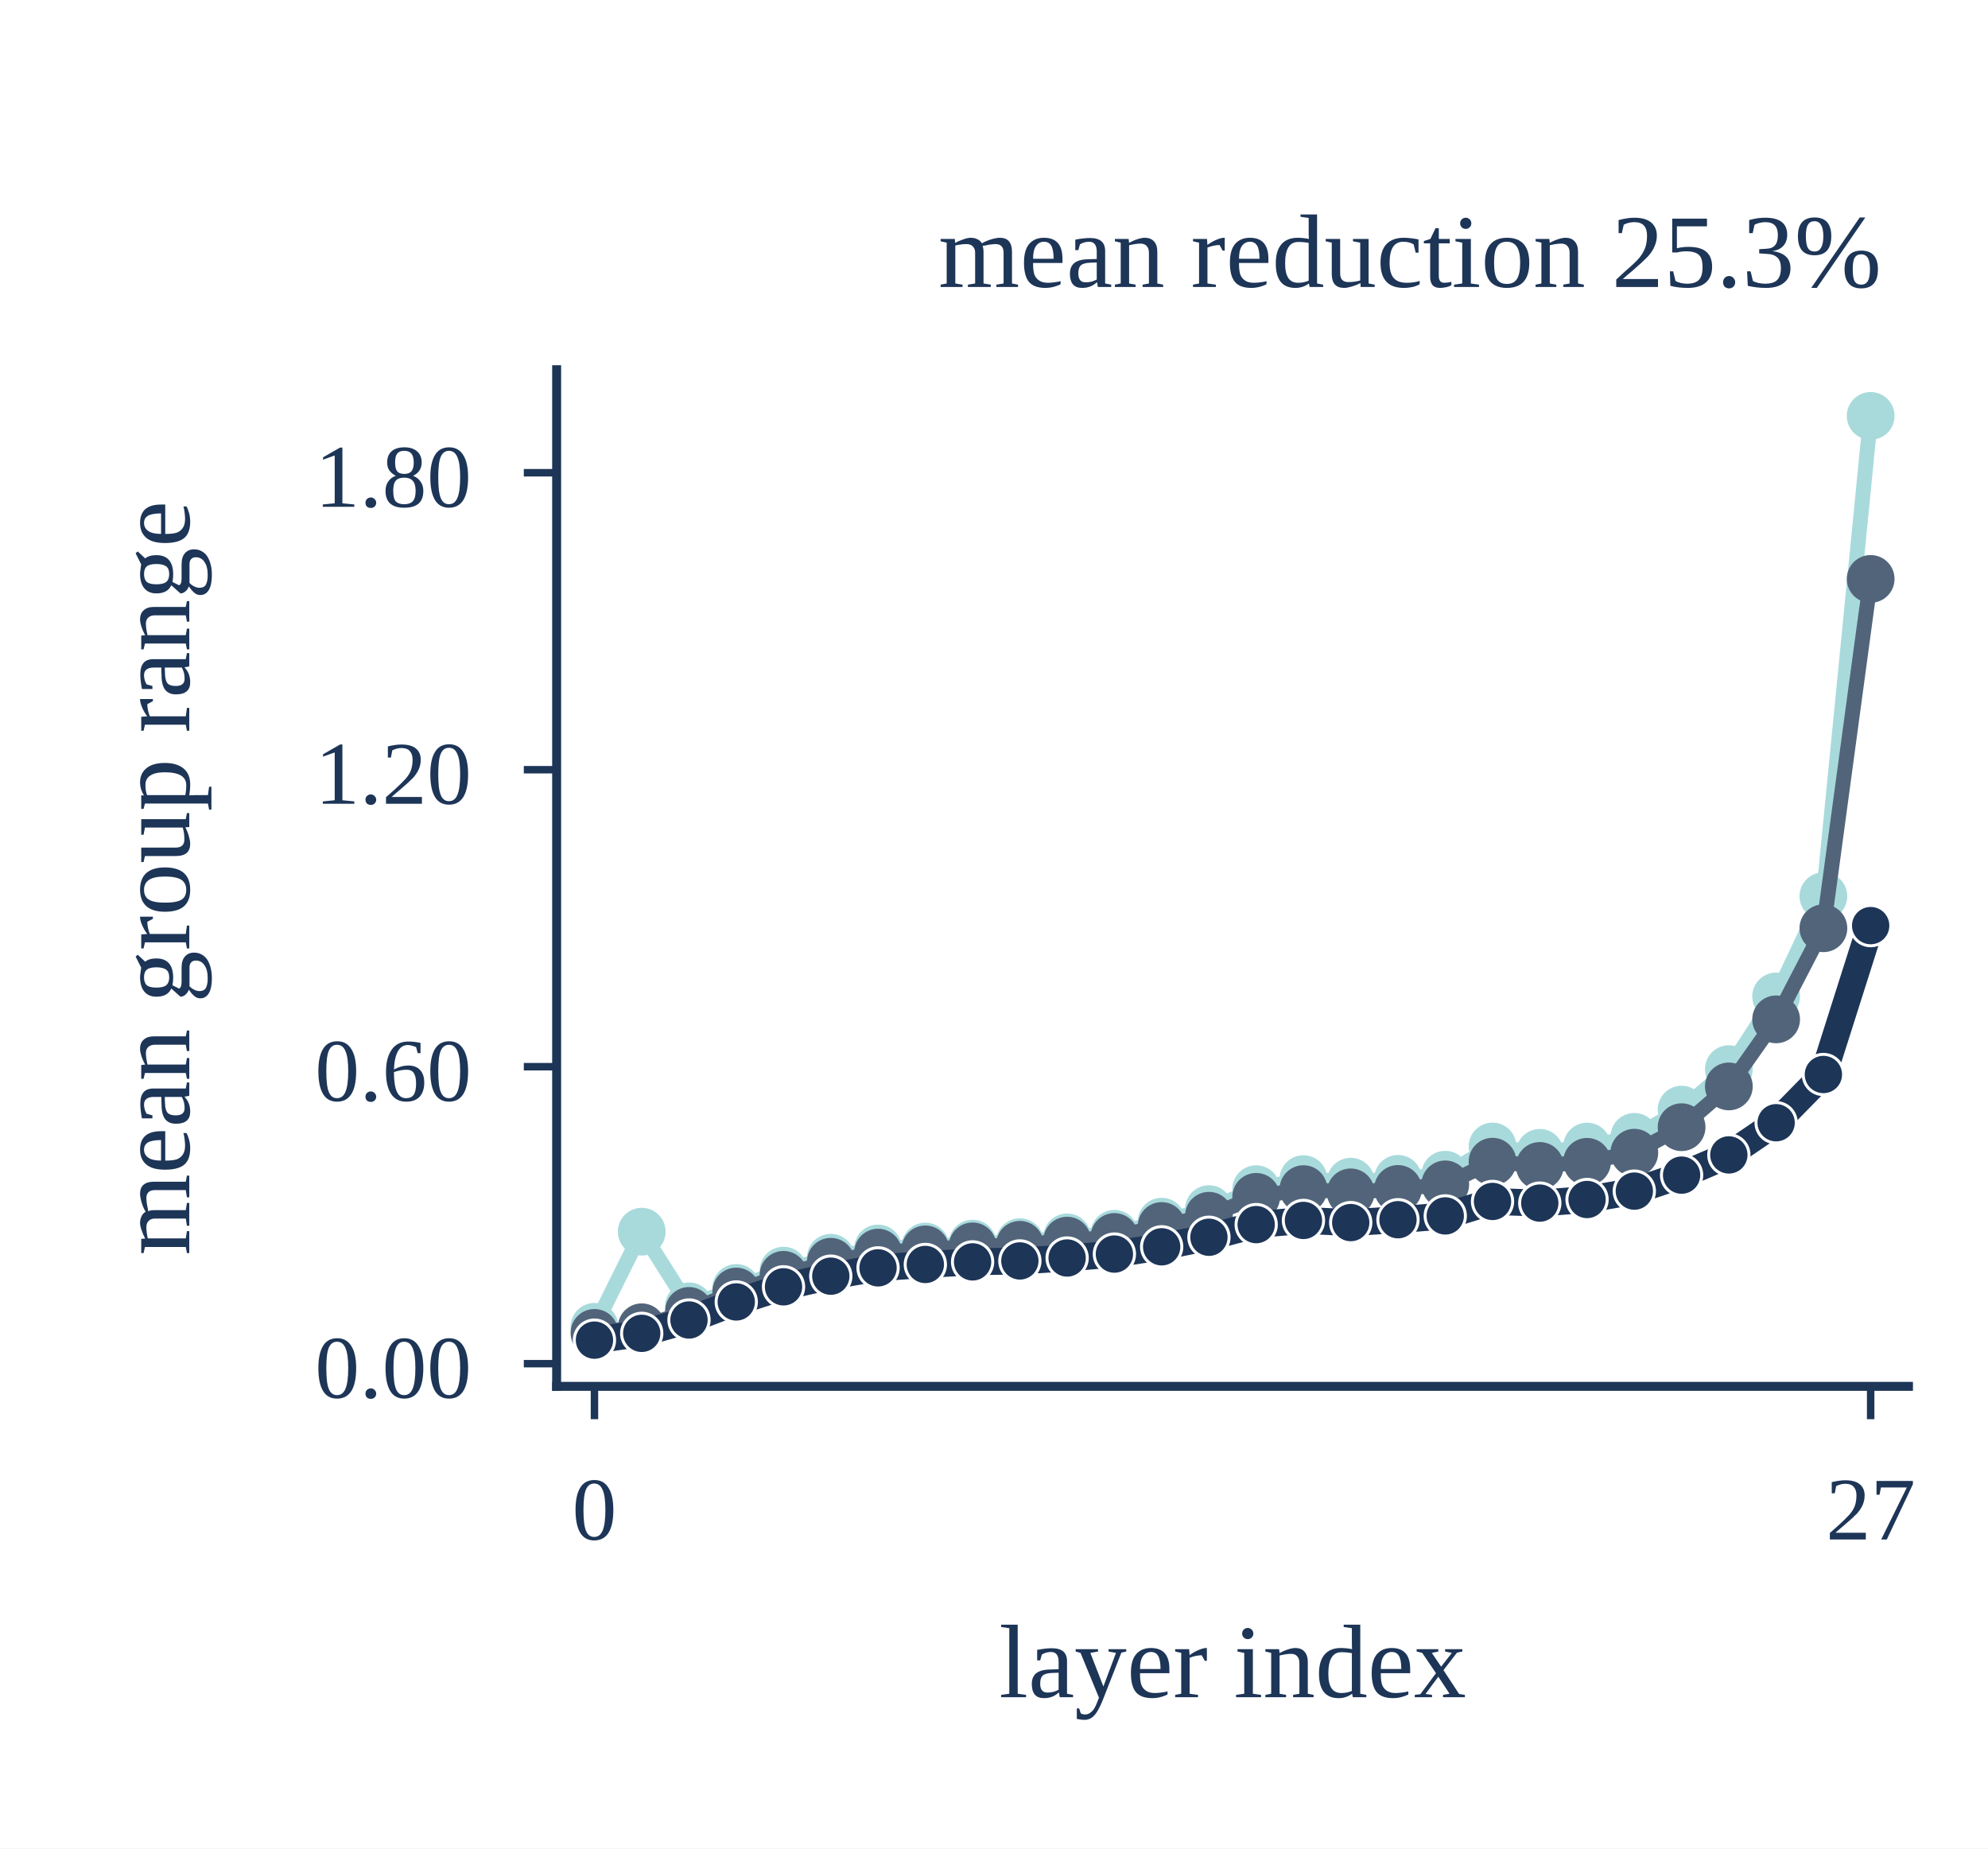
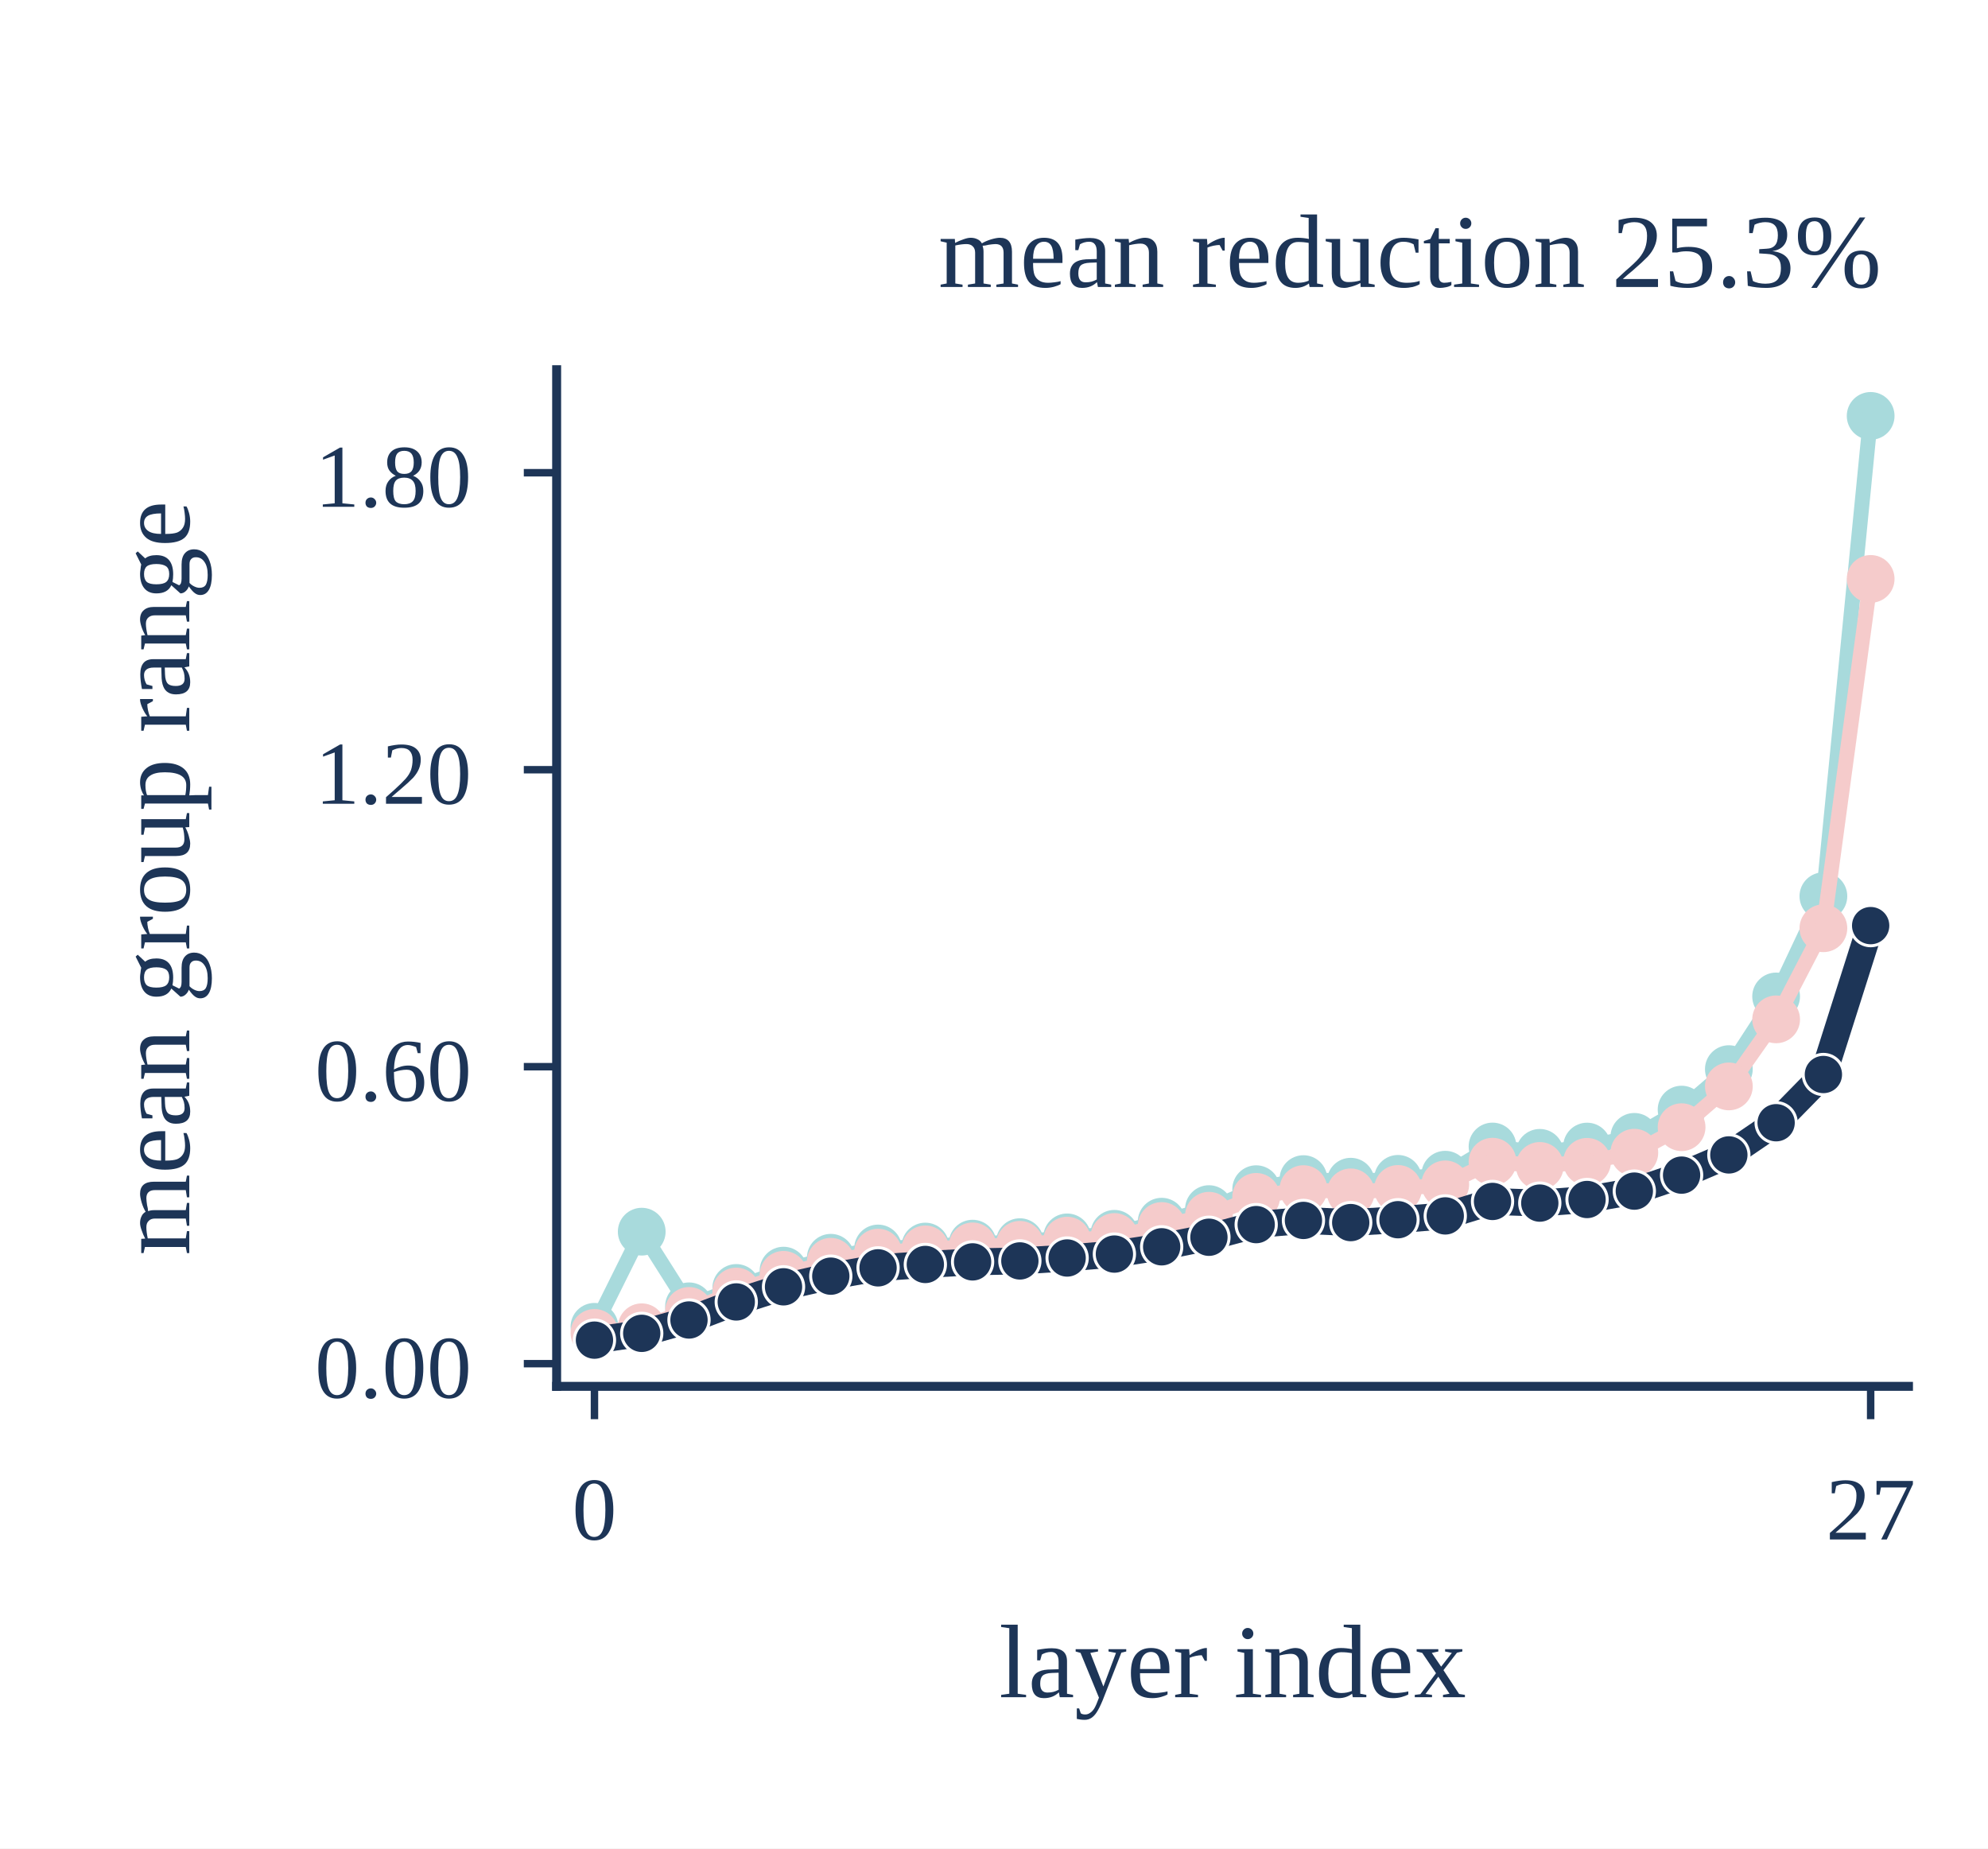
<svg xmlns="http://www.w3.org/2000/svg" xmlns:xlink="http://www.w3.org/1999/xlink" width="133.2pt" height="123.84pt" viewBox="0 0 133.2 123.84" version="1.1">
  <defs>
    <style type="text/css">*{stroke-linejoin: round; stroke-linecap: butt}</style>
  </defs>
  <g id="figure_1">
    <g id="patch_1">
      <path d="M 0 123.84 L 133.2 123.84 L 133.2 0 L 0 0 z " style="fill: #ffffff" />
    </g>
    <g id="axes_1">
      <g id="patch_2">
        <path d="M 37.296 92.88 L 127.872 92.88 L 127.872 24.768 L 37.296 24.768 z " style="fill: #ffffff" />
      </g>
      <g id="matplotlib.axis_1">
        <g id="xtick_1">
          <g id="line2d_1">
            <defs>
-               <path id="m5fa1b3c25b" d="M 0 0 L 0 2.2 " style="stroke: #1d3557; stroke-width: 0.5" />
+               <path id="m41f1aa13f2" d="M 0 0 L 0 2.2 " style="stroke: #1d3557; stroke-width: 0.5" />
            </defs>
            <g>
-               <use xlink:href="#m5fa1b3c25b" x="39.83" y="92.88" style="fill: #1d3557; stroke: #1d3557; stroke-width: 0.5" />
+               <use xlink:href="#m41f1aa13f2" x="39.83" y="92.88" style="fill: #1d3557; stroke: #1d3557; stroke-width: 0.5" />
            </g>
          </g>
          <g id="text_1">
            <text style="font-size: 6px; font-family: 'Times New Roman', 'Liberation Serif', 'DejaVu Serif', serif; text-anchor: middle; fill: #1d3557" x="39.83" y="103.139" transform="rotate(-0 39.82959 103.1391)">0</text>
          </g>
        </g>
        <g id="xtick_2">
          <g id="line2d_2">
            <g>
-               <use xlink:href="#m5fa1b3c25b" x="125.338" y="92.88" style="fill: #1d3557; stroke: #1d3557; stroke-width: 0.5" />
+               <use xlink:href="#m41f1aa13f2" x="125.338" y="92.88" style="fill: #1d3557; stroke: #1d3557; stroke-width: 0.5" />
            </g>
          </g>
          <g id="text_2">
            <text style="font-size: 6px; font-family: 'Times New Roman', 'Liberation Serif', 'DejaVu Serif', serif; text-anchor: middle; fill: #1d3557" x="125.338" y="103.139" transform="rotate(-0 125.3384 103.1391)">27</text>
          </g>
        </g>
        <g id="text_3">
          <text style="font-size: 7px; font-family: 'Times New Roman', 'Liberation Serif', 'DejaVu Serif', serif; text-anchor: middle; fill: #1d3557" x="82.584" y="113.706" transform="rotate(-0 82.584 113.7058)">layer index</text>
        </g>
      </g>
      <g id="matplotlib.axis_2">
        <g id="ytick_1">
          <g id="line2d_3">
            <defs>
-               <path id="me1eade06b2" d="M 0 0 L -2.2 0 " style="stroke: #1d3557; stroke-width: 0.5" />
+               <path id="m8bf0206cae" d="M 0 0 L -2.2 0 " style="stroke: #1d3557; stroke-width: 0.5" />
            </defs>
            <g>
-               <use xlink:href="#me1eade06b2" x="37.296" y="91.361" style="fill: #1d3557; stroke: #1d3557; stroke-width: 0.5" />
+               <use xlink:href="#m8bf0206cae" x="37.296" y="91.361" style="fill: #1d3557; stroke: #1d3557; stroke-width: 0.5" />
            </g>
          </g>
          <g id="text_4">
            <text style="font-size: 6px; font-family: 'Times New Roman', 'Liberation Serif', 'DejaVu Serif', serif; text-anchor: end; fill: #1d3557" x="31.596" y="93.641" transform="rotate(-0 31.596 93.64051)">0.00</text>
          </g>
        </g>
        <g id="ytick_2">
          <g id="line2d_4">
            <g>
-               <use xlink:href="#me1eade06b2" x="37.296" y="71.465" style="fill: #1d3557; stroke: #1d3557; stroke-width: 0.5" />
+               <use xlink:href="#m8bf0206cae" x="37.296" y="71.465" style="fill: #1d3557; stroke: #1d3557; stroke-width: 0.5" />
            </g>
          </g>
          <g id="text_5">
            <text style="font-size: 6px; font-family: 'Times New Roman', 'Liberation Serif', 'DejaVu Serif', serif; text-anchor: end; fill: #1d3557" x="31.596" y="73.744" transform="rotate(-0 31.596 73.74407)">0.60</text>
          </g>
        </g>
        <g id="ytick_3">
          <g id="line2d_5">
            <g>
-               <use xlink:href="#me1eade06b2" x="37.296" y="51.568" style="fill: #1d3557; stroke: #1d3557; stroke-width: 0.5" />
+               <use xlink:href="#m8bf0206cae" x="37.296" y="51.568" style="fill: #1d3557; stroke: #1d3557; stroke-width: 0.5" />
            </g>
          </g>
          <g id="text_6">
            <text style="font-size: 6px; font-family: 'Times New Roman', 'Liberation Serif', 'DejaVu Serif', serif; text-anchor: end; fill: #1d3557" x="31.596" y="53.848" transform="rotate(-0 31.596 53.84763)">1.20</text>
          </g>
        </g>
        <g id="ytick_4">
          <g id="line2d_6">
            <g>
-               <use xlink:href="#me1eade06b2" x="37.296" y="31.672" style="fill: #1d3557; stroke: #1d3557; stroke-width: 0.5" />
+               <use xlink:href="#m8bf0206cae" x="37.296" y="31.672" style="fill: #1d3557; stroke: #1d3557; stroke-width: 0.5" />
            </g>
          </g>
          <g id="text_7">
            <text style="font-size: 6px; font-family: 'Times New Roman', 'Liberation Serif', 'DejaVu Serif', serif; text-anchor: end; fill: #1d3557" x="31.596" y="33.951" transform="rotate(-0 31.596 33.95118)">1.80</text>
          </g>
        </g>
        <g id="text_8">
          <text style="font-size: 7px; font-family: 'Times New Roman', 'Liberation Serif', 'DejaVu Serif', serif; text-anchor: middle; fill: #1d3557" x="12.681" y="58.824" transform="rotate(-90 12.68131 58.824)">mean group range</text>
        </g>
      </g>
      <g id="line2d_7">
-         <path d="M 39.83 88.892 L 42.997 82.517 L 46.164 87.519 L 49.331 86.288 L 52.498 85.128 L 55.665 84.266 L 58.832 83.644 L 61.999 83.515 L 65.166 83.32 L 68.333 83.22 L 71.5 82.9 L 74.667 82.661 L 77.834 81.849 L 81.001 81.006 L 84.167 79.671 L 87.334 78.996 L 90.501 79.17 L 93.668 78.979 L 96.835 78.701 L 100.002 76.812 L 103.169 77.237 L 106.336 76.816 L 109.503 76.166 L 112.67 74.34 L 115.837 71.628 L 119.004 66.759 L 122.171 60.042 L 125.338 27.864 " clip-path="url(#p91ef648d34)" style="fill: none; stroke: #a8dadc; stroke-linecap: square" />
+         <path d="M 39.83 88.892 L 42.997 82.517 L 46.164 87.519 L 49.331 86.288 L 52.498 85.128 L 55.665 84.266 L 58.832 83.644 L 61.999 83.515 L 65.166 83.32 L 68.333 83.22 L 71.5 82.9 L 74.667 82.661 L 77.834 81.849 L 81.001 81.006 L 84.167 79.671 L 87.334 78.996 L 90.501 79.17 L 93.668 78.979 L 96.835 78.701 L 100.002 76.812 L 103.169 77.237 L 106.336 76.816 L 109.503 76.166 L 112.67 74.34 L 115.837 71.628 L 119.004 66.759 L 122.171 60.042 L 125.338 27.864 " clip-path="url(#pec1732b1dc)" style="fill: none; stroke: #a8dadc; stroke-linecap: square" />
        <defs>
-           <path id="ma3a491f8fb" d="M 0 1.1 C 0.292 1.1 0.572 0.984 0.778 0.778 C 0.984 0.572 1.1 0.292 1.1 0 C 1.1 -0.292 0.984 -0.572 0.778 -0.778 C 0.572 -0.984 0.292 -1.1 0 -1.1 C -0.292 -1.1 -0.572 -0.984 -0.778 -0.778 C -0.984 -0.572 -1.1 -0.292 -1.1 0 C -1.1 0.292 -0.984 0.572 -0.778 0.778 C -0.572 0.984 -0.292 1.1 0 1.1 z " style="stroke: #a8dadc" />
+           <path id="macbaec194e" d="M 0 1.1 C 0.292 1.1 0.572 0.984 0.778 0.778 C 0.984 0.572 1.1 0.292 1.1 0 C 1.1 -0.292 0.984 -0.572 0.778 -0.778 C 0.572 -0.984 0.292 -1.1 0 -1.1 C -0.292 -1.1 -0.572 -0.984 -0.778 -0.778 C -0.984 -0.572 -1.1 -0.292 -1.1 0 C -1.1 0.292 -0.984 0.572 -0.778 0.778 C -0.572 0.984 -0.292 1.1 0 1.1 z " style="stroke: #a8dadc" />
        </defs>
-         <g clip-path="url(#p91ef648d34)">
-           <use xlink:href="#ma3a491f8fb" x="39.83" y="88.892" style="fill: #a8dadc; stroke: #a8dadc" />
-           <use xlink:href="#ma3a491f8fb" x="42.997" y="82.517" style="fill: #a8dadc; stroke: #a8dadc" />
-           <use xlink:href="#ma3a491f8fb" x="46.164" y="87.519" style="fill: #a8dadc; stroke: #a8dadc" />
-           <use xlink:href="#ma3a491f8fb" x="49.331" y="86.288" style="fill: #a8dadc; stroke: #a8dadc" />
-           <use xlink:href="#ma3a491f8fb" x="52.498" y="85.128" style="fill: #a8dadc; stroke: #a8dadc" />
-           <use xlink:href="#ma3a491f8fb" x="55.665" y="84.266" style="fill: #a8dadc; stroke: #a8dadc" />
-           <use xlink:href="#ma3a491f8fb" x="58.832" y="83.644" style="fill: #a8dadc; stroke: #a8dadc" />
-           <use xlink:href="#ma3a491f8fb" x="61.999" y="83.515" style="fill: #a8dadc; stroke: #a8dadc" />
-           <use xlink:href="#ma3a491f8fb" x="65.166" y="83.32" style="fill: #a8dadc; stroke: #a8dadc" />
-           <use xlink:href="#ma3a491f8fb" x="68.333" y="83.22" style="fill: #a8dadc; stroke: #a8dadc" />
-           <use xlink:href="#ma3a491f8fb" x="71.5" y="82.9" style="fill: #a8dadc; stroke: #a8dadc" />
-           <use xlink:href="#ma3a491f8fb" x="74.667" y="82.661" style="fill: #a8dadc; stroke: #a8dadc" />
-           <use xlink:href="#ma3a491f8fb" x="77.834" y="81.849" style="fill: #a8dadc; stroke: #a8dadc" />
-           <use xlink:href="#ma3a491f8fb" x="81.001" y="81.006" style="fill: #a8dadc; stroke: #a8dadc" />
-           <use xlink:href="#ma3a491f8fb" x="84.167" y="79.671" style="fill: #a8dadc; stroke: #a8dadc" />
-           <use xlink:href="#ma3a491f8fb" x="87.334" y="78.996" style="fill: #a8dadc; stroke: #a8dadc" />
-           <use xlink:href="#ma3a491f8fb" x="90.501" y="79.17" style="fill: #a8dadc; stroke: #a8dadc" />
-           <use xlink:href="#ma3a491f8fb" x="93.668" y="78.979" style="fill: #a8dadc; stroke: #a8dadc" />
-           <use xlink:href="#ma3a491f8fb" x="96.835" y="78.701" style="fill: #a8dadc; stroke: #a8dadc" />
-           <use xlink:href="#ma3a491f8fb" x="100.002" y="76.812" style="fill: #a8dadc; stroke: #a8dadc" />
-           <use xlink:href="#ma3a491f8fb" x="103.169" y="77.237" style="fill: #a8dadc; stroke: #a8dadc" />
-           <use xlink:href="#ma3a491f8fb" x="106.336" y="76.816" style="fill: #a8dadc; stroke: #a8dadc" />
-           <use xlink:href="#ma3a491f8fb" x="109.503" y="76.166" style="fill: #a8dadc; stroke: #a8dadc" />
-           <use xlink:href="#ma3a491f8fb" x="112.67" y="74.34" style="fill: #a8dadc; stroke: #a8dadc" />
-           <use xlink:href="#ma3a491f8fb" x="115.837" y="71.628" style="fill: #a8dadc; stroke: #a8dadc" />
-           <use xlink:href="#ma3a491f8fb" x="119.004" y="66.759" style="fill: #a8dadc; stroke: #a8dadc" />
-           <use xlink:href="#ma3a491f8fb" x="122.171" y="60.042" style="fill: #a8dadc; stroke: #a8dadc" />
-           <use xlink:href="#ma3a491f8fb" x="125.338" y="27.864" style="fill: #a8dadc; stroke: #a8dadc" />
+         <g clip-path="url(#pec1732b1dc)">
+           <use xlink:href="#macbaec194e" x="39.83" y="88.892" style="fill: #a8dadc; stroke: #a8dadc" />
+           <use xlink:href="#macbaec194e" x="42.997" y="82.517" style="fill: #a8dadc; stroke: #a8dadc" />
+           <use xlink:href="#macbaec194e" x="46.164" y="87.519" style="fill: #a8dadc; stroke: #a8dadc" />
+           <use xlink:href="#macbaec194e" x="49.331" y="86.288" style="fill: #a8dadc; stroke: #a8dadc" />
+           <use xlink:href="#macbaec194e" x="52.498" y="85.128" style="fill: #a8dadc; stroke: #a8dadc" />
+           <use xlink:href="#macbaec194e" x="55.665" y="84.266" style="fill: #a8dadc; stroke: #a8dadc" />
+           <use xlink:href="#macbaec194e" x="58.832" y="83.644" style="fill: #a8dadc; stroke: #a8dadc" />
+           <use xlink:href="#macbaec194e" x="61.999" y="83.515" style="fill: #a8dadc; stroke: #a8dadc" />
+           <use xlink:href="#macbaec194e" x="65.166" y="83.32" style="fill: #a8dadc; stroke: #a8dadc" />
+           <use xlink:href="#macbaec194e" x="68.333" y="83.22" style="fill: #a8dadc; stroke: #a8dadc" />
+           <use xlink:href="#macbaec194e" x="71.5" y="82.9" style="fill: #a8dadc; stroke: #a8dadc" />
+           <use xlink:href="#macbaec194e" x="74.667" y="82.661" style="fill: #a8dadc; stroke: #a8dadc" />
+           <use xlink:href="#macbaec194e" x="77.834" y="81.849" style="fill: #a8dadc; stroke: #a8dadc" />
+           <use xlink:href="#macbaec194e" x="81.001" y="81.006" style="fill: #a8dadc; stroke: #a8dadc" />
+           <use xlink:href="#macbaec194e" x="84.167" y="79.671" style="fill: #a8dadc; stroke: #a8dadc" />
+           <use xlink:href="#macbaec194e" x="87.334" y="78.996" style="fill: #a8dadc; stroke: #a8dadc" />
+           <use xlink:href="#macbaec194e" x="90.501" y="79.17" style="fill: #a8dadc; stroke: #a8dadc" />
+           <use xlink:href="#macbaec194e" x="93.668" y="78.979" style="fill: #a8dadc; stroke: #a8dadc" />
+           <use xlink:href="#macbaec194e" x="96.835" y="78.701" style="fill: #a8dadc; stroke: #a8dadc" />
+           <use xlink:href="#macbaec194e" x="100.002" y="76.812" style="fill: #a8dadc; stroke: #a8dadc" />
+           <use xlink:href="#macbaec194e" x="103.169" y="77.237" style="fill: #a8dadc; stroke: #a8dadc" />
+           <use xlink:href="#macbaec194e" x="106.336" y="76.816" style="fill: #a8dadc; stroke: #a8dadc" />
+           <use xlink:href="#macbaec194e" x="109.503" y="76.166" style="fill: #a8dadc; stroke: #a8dadc" />
+           <use xlink:href="#macbaec194e" x="112.67" y="74.34" style="fill: #a8dadc; stroke: #a8dadc" />
+           <use xlink:href="#macbaec194e" x="115.837" y="71.628" style="fill: #a8dadc; stroke: #a8dadc" />
+           <use xlink:href="#macbaec194e" x="119.004" y="66.759" style="fill: #a8dadc; stroke: #a8dadc" />
+           <use xlink:href="#macbaec194e" x="122.171" y="60.042" style="fill: #a8dadc; stroke: #a8dadc" />
+           <use xlink:href="#macbaec194e" x="125.338" y="27.864" style="fill: #a8dadc; stroke: #a8dadc" />
        </g>
      </g>
      <g id="line2d_8">
-         <path d="M 39.83 89.3 L 42.997 88.923 L 46.164 87.827 L 49.331 86.527 L 52.498 85.409 L 55.665 84.534 L 58.832 83.921 L 61.999 83.705 L 65.166 83.503 L 68.333 83.398 L 71.5 83.119 L 74.667 82.874 L 77.834 82.138 L 81.001 81.451 L 84.167 80.186 L 87.334 79.667 L 90.501 79.884 L 93.668 79.655 L 96.835 79.349 L 100.002 77.829 L 103.169 78.113 L 106.336 77.838 L 109.503 77.227 L 112.67 75.518 L 115.837 72.786 L 119.004 68.293 L 122.171 62.189 L 125.338 38.786 " clip-path="url(#p91ef648d34)" style="fill: none; stroke: #52647a; stroke-linecap: square" />
+         <path d="M 39.83 89.3 L 42.997 88.923 L 46.164 87.827 L 49.331 86.527 L 52.498 85.409 L 55.665 84.534 L 58.832 83.921 L 61.999 83.705 L 65.166 83.503 L 68.333 83.398 L 71.5 83.119 L 74.667 82.874 L 77.834 82.138 L 81.001 81.451 L 84.167 80.186 L 87.334 79.667 L 90.501 79.884 L 93.668 79.655 L 96.835 79.349 L 100.002 77.829 L 103.169 78.113 L 106.336 77.838 L 109.503 77.227 L 112.67 75.518 L 115.837 72.786 L 119.004 68.293 L 122.171 62.189 L 125.338 38.786 " clip-path="url(#pec1732b1dc)" style="fill: none; stroke: #f5cbcb; stroke-linecap: square" />
        <defs>
-           <path id="me7d54687e0" d="M 0 1.1 C 0.292 1.1 0.572 0.984 0.778 0.778 C 0.984 0.572 1.1 0.292 1.1 0 C 1.1 -0.292 0.984 -0.572 0.778 -0.778 C 0.572 -0.984 0.292 -1.1 0 -1.1 C -0.292 -1.1 -0.572 -0.984 -0.778 -0.778 C -0.984 -0.572 -1.1 -0.292 -1.1 0 C -1.1 0.292 -0.984 0.572 -0.778 0.778 C -0.572 0.984 -0.292 1.1 0 1.1 z " style="stroke: #52647a" />
+           <path id="m932749feab" d="M 0 1.1 C 0.292 1.1 0.572 0.984 0.778 0.778 C 0.984 0.572 1.1 0.292 1.1 0 C 1.1 -0.292 0.984 -0.572 0.778 -0.778 C 0.572 -0.984 0.292 -1.1 0 -1.1 C -0.292 -1.1 -0.572 -0.984 -0.778 -0.778 C -0.984 -0.572 -1.1 -0.292 -1.1 0 C -1.1 0.292 -0.984 0.572 -0.778 0.778 C -0.572 0.984 -0.292 1.1 0 1.1 z " style="stroke: #f5cbcb" />
        </defs>
-         <g clip-path="url(#p91ef648d34)">
-           <use xlink:href="#me7d54687e0" x="39.83" y="89.3" style="fill: #52647a; stroke: #52647a" />
-           <use xlink:href="#me7d54687e0" x="42.997" y="88.923" style="fill: #52647a; stroke: #52647a" />
-           <use xlink:href="#me7d54687e0" x="46.164" y="87.827" style="fill: #52647a; stroke: #52647a" />
-           <use xlink:href="#me7d54687e0" x="49.331" y="86.527" style="fill: #52647a; stroke: #52647a" />
-           <use xlink:href="#me7d54687e0" x="52.498" y="85.409" style="fill: #52647a; stroke: #52647a" />
-           <use xlink:href="#me7d54687e0" x="55.665" y="84.534" style="fill: #52647a; stroke: #52647a" />
-           <use xlink:href="#me7d54687e0" x="58.832" y="83.921" style="fill: #52647a; stroke: #52647a" />
-           <use xlink:href="#me7d54687e0" x="61.999" y="83.705" style="fill: #52647a; stroke: #52647a" />
-           <use xlink:href="#me7d54687e0" x="65.166" y="83.503" style="fill: #52647a; stroke: #52647a" />
-           <use xlink:href="#me7d54687e0" x="68.333" y="83.398" style="fill: #52647a; stroke: #52647a" />
-           <use xlink:href="#me7d54687e0" x="71.5" y="83.119" style="fill: #52647a; stroke: #52647a" />
-           <use xlink:href="#me7d54687e0" x="74.667" y="82.874" style="fill: #52647a; stroke: #52647a" />
-           <use xlink:href="#me7d54687e0" x="77.834" y="82.138" style="fill: #52647a; stroke: #52647a" />
-           <use xlink:href="#me7d54687e0" x="81.001" y="81.451" style="fill: #52647a; stroke: #52647a" />
-           <use xlink:href="#me7d54687e0" x="84.167" y="80.186" style="fill: #52647a; stroke: #52647a" />
-           <use xlink:href="#me7d54687e0" x="87.334" y="79.667" style="fill: #52647a; stroke: #52647a" />
-           <use xlink:href="#me7d54687e0" x="90.501" y="79.884" style="fill: #52647a; stroke: #52647a" />
-           <use xlink:href="#me7d54687e0" x="93.668" y="79.655" style="fill: #52647a; stroke: #52647a" />
-           <use xlink:href="#me7d54687e0" x="96.835" y="79.349" style="fill: #52647a; stroke: #52647a" />
-           <use xlink:href="#me7d54687e0" x="100.002" y="77.829" style="fill: #52647a; stroke: #52647a" />
-           <use xlink:href="#me7d54687e0" x="103.169" y="78.113" style="fill: #52647a; stroke: #52647a" />
-           <use xlink:href="#me7d54687e0" x="106.336" y="77.838" style="fill: #52647a; stroke: #52647a" />
-           <use xlink:href="#me7d54687e0" x="109.503" y="77.227" style="fill: #52647a; stroke: #52647a" />
-           <use xlink:href="#me7d54687e0" x="112.67" y="75.518" style="fill: #52647a; stroke: #52647a" />
-           <use xlink:href="#me7d54687e0" x="115.837" y="72.786" style="fill: #52647a; stroke: #52647a" />
-           <use xlink:href="#me7d54687e0" x="119.004" y="68.293" style="fill: #52647a; stroke: #52647a" />
-           <use xlink:href="#me7d54687e0" x="122.171" y="62.189" style="fill: #52647a; stroke: #52647a" />
-           <use xlink:href="#me7d54687e0" x="125.338" y="38.786" style="fill: #52647a; stroke: #52647a" />
+         <g clip-path="url(#pec1732b1dc)">
+           <use xlink:href="#m932749feab" x="39.83" y="89.3" style="fill: #f5cbcb; stroke: #f5cbcb" />
+           <use xlink:href="#m932749feab" x="42.997" y="88.923" style="fill: #f5cbcb; stroke: #f5cbcb" />
+           <use xlink:href="#m932749feab" x="46.164" y="87.827" style="fill: #f5cbcb; stroke: #f5cbcb" />
+           <use xlink:href="#m932749feab" x="49.331" y="86.527" style="fill: #f5cbcb; stroke: #f5cbcb" />
+           <use xlink:href="#m932749feab" x="52.498" y="85.409" style="fill: #f5cbcb; stroke: #f5cbcb" />
+           <use xlink:href="#m932749feab" x="55.665" y="84.534" style="fill: #f5cbcb; stroke: #f5cbcb" />
+           <use xlink:href="#m932749feab" x="58.832" y="83.921" style="fill: #f5cbcb; stroke: #f5cbcb" />
+           <use xlink:href="#m932749feab" x="61.999" y="83.705" style="fill: #f5cbcb; stroke: #f5cbcb" />
+           <use xlink:href="#m932749feab" x="65.166" y="83.503" style="fill: #f5cbcb; stroke: #f5cbcb" />
+           <use xlink:href="#m932749feab" x="68.333" y="83.398" style="fill: #f5cbcb; stroke: #f5cbcb" />
+           <use xlink:href="#m932749feab" x="71.5" y="83.119" style="fill: #f5cbcb; stroke: #f5cbcb" />
+           <use xlink:href="#m932749feab" x="74.667" y="82.874" style="fill: #f5cbcb; stroke: #f5cbcb" />
+           <use xlink:href="#m932749feab" x="77.834" y="82.138" style="fill: #f5cbcb; stroke: #f5cbcb" />
+           <use xlink:href="#m932749feab" x="81.001" y="81.451" style="fill: #f5cbcb; stroke: #f5cbcb" />
+           <use xlink:href="#m932749feab" x="84.167" y="80.186" style="fill: #f5cbcb; stroke: #f5cbcb" />
+           <use xlink:href="#m932749feab" x="87.334" y="79.667" style="fill: #f5cbcb; stroke: #f5cbcb" />
+           <use xlink:href="#m932749feab" x="90.501" y="79.884" style="fill: #f5cbcb; stroke: #f5cbcb" />
+           <use xlink:href="#m932749feab" x="93.668" y="79.655" style="fill: #f5cbcb; stroke: #f5cbcb" />
+           <use xlink:href="#m932749feab" x="96.835" y="79.349" style="fill: #f5cbcb; stroke: #f5cbcb" />
+           <use xlink:href="#m932749feab" x="100.002" y="77.829" style="fill: #f5cbcb; stroke: #f5cbcb" />
+           <use xlink:href="#m932749feab" x="103.169" y="78.113" style="fill: #f5cbcb; stroke: #f5cbcb" />
+           <use xlink:href="#m932749feab" x="106.336" y="77.838" style="fill: #f5cbcb; stroke: #f5cbcb" />
+           <use xlink:href="#m932749feab" x="109.503" y="77.227" style="fill: #f5cbcb; stroke: #f5cbcb" />
+           <use xlink:href="#m932749feab" x="112.67" y="75.518" style="fill: #f5cbcb; stroke: #f5cbcb" />
+           <use xlink:href="#m932749feab" x="115.837" y="72.786" style="fill: #f5cbcb; stroke: #f5cbcb" />
+           <use xlink:href="#m932749feab" x="119.004" y="68.293" style="fill: #f5cbcb; stroke: #f5cbcb" />
+           <use xlink:href="#m932749feab" x="122.171" y="62.189" style="fill: #f5cbcb; stroke: #f5cbcb" />
+           <use xlink:href="#m932749feab" x="125.338" y="38.786" style="fill: #f5cbcb; stroke: #f5cbcb" />
        </g>
      </g>
      <g id="line2d_9">
-         <path d="M 39.83 89.784 L 42.997 89.329 L 46.164 88.434 L 49.331 87.225 L 52.498 86.212 L 55.665 85.498 L 58.832 84.941 L 61.999 84.714 L 65.166 84.541 L 68.333 84.477 L 71.5 84.281 L 74.667 84.018 L 77.834 83.531 L 81.001 82.891 L 84.167 82.044 L 87.334 81.764 L 90.501 81.909 L 93.668 81.716 L 96.835 81.461 L 100.002 80.492 L 103.169 80.603 L 106.336 80.362 L 109.503 79.8 L 112.67 78.729 L 115.837 77.375 L 119.004 75.219 L 122.171 71.988 L 125.338 62.013 " clip-path="url(#p91ef648d34)" style="fill: none; stroke: #1d3557; stroke-width: 1.8; stroke-linecap: square" />
+         <path d="M 39.83 89.784 L 42.997 89.329 L 46.164 88.434 L 49.331 87.225 L 52.498 86.212 L 55.665 85.498 L 58.832 84.941 L 61.999 84.714 L 65.166 84.541 L 68.333 84.477 L 71.5 84.281 L 74.667 84.018 L 77.834 83.531 L 81.001 82.891 L 84.167 82.044 L 87.334 81.764 L 90.501 81.909 L 93.668 81.716 L 96.835 81.461 L 100.002 80.492 L 103.169 80.603 L 106.336 80.362 L 109.503 79.8 L 112.67 78.729 L 115.837 77.375 L 119.004 75.219 L 122.171 71.988 L 125.338 62.013 " clip-path="url(#pec1732b1dc)" style="fill: none; stroke: #1d3557; stroke-width: 1.8; stroke-linecap: square" />
        <defs>
-           <path id="mbf80188534" d="M 0 1.35 C 0.358 1.35 0.701 1.208 0.955 0.955 C 1.208 0.701 1.35 0.358 1.35 0 C 1.35 -0.358 1.208 -0.701 0.955 -0.955 C 0.701 -1.208 0.358 -1.35 0 -1.35 C -0.358 -1.35 -0.701 -1.208 -0.955 -0.955 C -1.208 -0.701 -1.35 -0.358 -1.35 0 C -1.35 0.358 -1.208 0.701 -0.955 0.955 C -0.701 1.208 -0.358 1.35 0 1.35 z " style="stroke: #ffffff; stroke-width: 0.2" />
+           <path id="mea4743341e" d="M 0 1.35 C 0.358 1.35 0.701 1.208 0.955 0.955 C 1.208 0.701 1.35 0.358 1.35 0 C 1.35 -0.358 1.208 -0.701 0.955 -0.955 C 0.701 -1.208 0.358 -1.35 0 -1.35 C -0.358 -1.35 -0.701 -1.208 -0.955 -0.955 C -1.208 -0.701 -1.35 -0.358 -1.35 0 C -1.35 0.358 -1.208 0.701 -0.955 0.955 C -0.701 1.208 -0.358 1.35 0 1.35 z " style="stroke: #ffffff; stroke-width: 0.2" />
        </defs>
-         <g clip-path="url(#p91ef648d34)">
-           <use xlink:href="#mbf80188534" x="39.83" y="89.784" style="fill: #1d3557; stroke: #ffffff; stroke-width: 0.2" />
-           <use xlink:href="#mbf80188534" x="42.997" y="89.329" style="fill: #1d3557; stroke: #ffffff; stroke-width: 0.2" />
-           <use xlink:href="#mbf80188534" x="46.164" y="88.434" style="fill: #1d3557; stroke: #ffffff; stroke-width: 0.2" />
-           <use xlink:href="#mbf80188534" x="49.331" y="87.225" style="fill: #1d3557; stroke: #ffffff; stroke-width: 0.2" />
-           <use xlink:href="#mbf80188534" x="52.498" y="86.212" style="fill: #1d3557; stroke: #ffffff; stroke-width: 0.2" />
-           <use xlink:href="#mbf80188534" x="55.665" y="85.498" style="fill: #1d3557; stroke: #ffffff; stroke-width: 0.2" />
-           <use xlink:href="#mbf80188534" x="58.832" y="84.941" style="fill: #1d3557; stroke: #ffffff; stroke-width: 0.2" />
-           <use xlink:href="#mbf80188534" x="61.999" y="84.714" style="fill: #1d3557; stroke: #ffffff; stroke-width: 0.2" />
-           <use xlink:href="#mbf80188534" x="65.166" y="84.541" style="fill: #1d3557; stroke: #ffffff; stroke-width: 0.2" />
-           <use xlink:href="#mbf80188534" x="68.333" y="84.477" style="fill: #1d3557; stroke: #ffffff; stroke-width: 0.2" />
-           <use xlink:href="#mbf80188534" x="71.5" y="84.281" style="fill: #1d3557; stroke: #ffffff; stroke-width: 0.2" />
-           <use xlink:href="#mbf80188534" x="74.667" y="84.018" style="fill: #1d3557; stroke: #ffffff; stroke-width: 0.2" />
-           <use xlink:href="#mbf80188534" x="77.834" y="83.531" style="fill: #1d3557; stroke: #ffffff; stroke-width: 0.2" />
-           <use xlink:href="#mbf80188534" x="81.001" y="82.891" style="fill: #1d3557; stroke: #ffffff; stroke-width: 0.2" />
-           <use xlink:href="#mbf80188534" x="84.167" y="82.044" style="fill: #1d3557; stroke: #ffffff; stroke-width: 0.2" />
-           <use xlink:href="#mbf80188534" x="87.334" y="81.764" style="fill: #1d3557; stroke: #ffffff; stroke-width: 0.2" />
-           <use xlink:href="#mbf80188534" x="90.501" y="81.909" style="fill: #1d3557; stroke: #ffffff; stroke-width: 0.2" />
-           <use xlink:href="#mbf80188534" x="93.668" y="81.716" style="fill: #1d3557; stroke: #ffffff; stroke-width: 0.2" />
-           <use xlink:href="#mbf80188534" x="96.835" y="81.461" style="fill: #1d3557; stroke: #ffffff; stroke-width: 0.2" />
-           <use xlink:href="#mbf80188534" x="100.002" y="80.492" style="fill: #1d3557; stroke: #ffffff; stroke-width: 0.2" />
-           <use xlink:href="#mbf80188534" x="103.169" y="80.603" style="fill: #1d3557; stroke: #ffffff; stroke-width: 0.2" />
-           <use xlink:href="#mbf80188534" x="106.336" y="80.362" style="fill: #1d3557; stroke: #ffffff; stroke-width: 0.2" />
-           <use xlink:href="#mbf80188534" x="109.503" y="79.8" style="fill: #1d3557; stroke: #ffffff; stroke-width: 0.2" />
-           <use xlink:href="#mbf80188534" x="112.67" y="78.729" style="fill: #1d3557; stroke: #ffffff; stroke-width: 0.2" />
-           <use xlink:href="#mbf80188534" x="115.837" y="77.375" style="fill: #1d3557; stroke: #ffffff; stroke-width: 0.2" />
-           <use xlink:href="#mbf80188534" x="119.004" y="75.219" style="fill: #1d3557; stroke: #ffffff; stroke-width: 0.2" />
-           <use xlink:href="#mbf80188534" x="122.171" y="71.988" style="fill: #1d3557; stroke: #ffffff; stroke-width: 0.2" />
-           <use xlink:href="#mbf80188534" x="125.338" y="62.013" style="fill: #1d3557; stroke: #ffffff; stroke-width: 0.2" />
+         <g clip-path="url(#pec1732b1dc)">
+           <use xlink:href="#mea4743341e" x="39.83" y="89.784" style="fill: #1d3557; stroke: #ffffff; stroke-width: 0.2" />
+           <use xlink:href="#mea4743341e" x="42.997" y="89.329" style="fill: #1d3557; stroke: #ffffff; stroke-width: 0.2" />
+           <use xlink:href="#mea4743341e" x="46.164" y="88.434" style="fill: #1d3557; stroke: #ffffff; stroke-width: 0.2" />
+           <use xlink:href="#mea4743341e" x="49.331" y="87.225" style="fill: #1d3557; stroke: #ffffff; stroke-width: 0.2" />
+           <use xlink:href="#mea4743341e" x="52.498" y="86.212" style="fill: #1d3557; stroke: #ffffff; stroke-width: 0.2" />
+           <use xlink:href="#mea4743341e" x="55.665" y="85.498" style="fill: #1d3557; stroke: #ffffff; stroke-width: 0.2" />
+           <use xlink:href="#mea4743341e" x="58.832" y="84.941" style="fill: #1d3557; stroke: #ffffff; stroke-width: 0.2" />
+           <use xlink:href="#mea4743341e" x="61.999" y="84.714" style="fill: #1d3557; stroke: #ffffff; stroke-width: 0.2" />
+           <use xlink:href="#mea4743341e" x="65.166" y="84.541" style="fill: #1d3557; stroke: #ffffff; stroke-width: 0.2" />
+           <use xlink:href="#mea4743341e" x="68.333" y="84.477" style="fill: #1d3557; stroke: #ffffff; stroke-width: 0.2" />
+           <use xlink:href="#mea4743341e" x="71.5" y="84.281" style="fill: #1d3557; stroke: #ffffff; stroke-width: 0.2" />
+           <use xlink:href="#mea4743341e" x="74.667" y="84.018" style="fill: #1d3557; stroke: #ffffff; stroke-width: 0.2" />
+           <use xlink:href="#mea4743341e" x="77.834" y="83.531" style="fill: #1d3557; stroke: #ffffff; stroke-width: 0.2" />
+           <use xlink:href="#mea4743341e" x="81.001" y="82.891" style="fill: #1d3557; stroke: #ffffff; stroke-width: 0.2" />
+           <use xlink:href="#mea4743341e" x="84.167" y="82.044" style="fill: #1d3557; stroke: #ffffff; stroke-width: 0.2" />
+           <use xlink:href="#mea4743341e" x="87.334" y="81.764" style="fill: #1d3557; stroke: #ffffff; stroke-width: 0.2" />
+           <use xlink:href="#mea4743341e" x="90.501" y="81.909" style="fill: #1d3557; stroke: #ffffff; stroke-width: 0.2" />
+           <use xlink:href="#mea4743341e" x="93.668" y="81.716" style="fill: #1d3557; stroke: #ffffff; stroke-width: 0.2" />
+           <use xlink:href="#mea4743341e" x="96.835" y="81.461" style="fill: #1d3557; stroke: #ffffff; stroke-width: 0.2" />
+           <use xlink:href="#mea4743341e" x="100.002" y="80.492" style="fill: #1d3557; stroke: #ffffff; stroke-width: 0.2" />
+           <use xlink:href="#mea4743341e" x="103.169" y="80.603" style="fill: #1d3557; stroke: #ffffff; stroke-width: 0.2" />
+           <use xlink:href="#mea4743341e" x="106.336" y="80.362" style="fill: #1d3557; stroke: #ffffff; stroke-width: 0.2" />
+           <use xlink:href="#mea4743341e" x="109.503" y="79.8" style="fill: #1d3557; stroke: #ffffff; stroke-width: 0.2" />
+           <use xlink:href="#mea4743341e" x="112.67" y="78.729" style="fill: #1d3557; stroke: #ffffff; stroke-width: 0.2" />
+           <use xlink:href="#mea4743341e" x="115.837" y="77.375" style="fill: #1d3557; stroke: #ffffff; stroke-width: 0.2" />
+           <use xlink:href="#mea4743341e" x="119.004" y="75.219" style="fill: #1d3557; stroke: #ffffff; stroke-width: 0.2" />
+           <use xlink:href="#mea4743341e" x="122.171" y="71.988" style="fill: #1d3557; stroke: #ffffff; stroke-width: 0.2" />
+           <use xlink:href="#mea4743341e" x="125.338" y="62.013" style="fill: #1d3557; stroke: #ffffff; stroke-width: 0.2" />
        </g>
      </g>
      <g id="patch_3">
        <path d="M 37.296 92.88 L 37.296 24.768 " style="fill: none; stroke: #1d3557; stroke-width: 0.6; stroke-linejoin: miter; stroke-linecap: square" />
      </g>
      <g id="patch_4">
        <path d="M 37.296 92.88 L 127.872 92.88 " style="fill: none; stroke: #1d3557; stroke-width: 0.6; stroke-linejoin: miter; stroke-linecap: square" />
      </g>
      <g id="text_9">
        <text style="font-size: 7px; font-family: 'Times New Roman', 'Liberation Serif', 'DejaVu Serif', serif; text-anchor: end; fill: #1d3557" x="126.06" y="19.225" transform="rotate(-0 126.0605 19.2255)">mean reduction 25.3%</text>
      </g>
    </g>
  </g>
  <defs>
-     <clipPath id="p91ef648d34">
+     <clipPath id="pec1732b1dc">
      <rect x="37.296" y="24.768" width="90.576" height="68.112" />
    </clipPath>
  </defs>
</svg>
